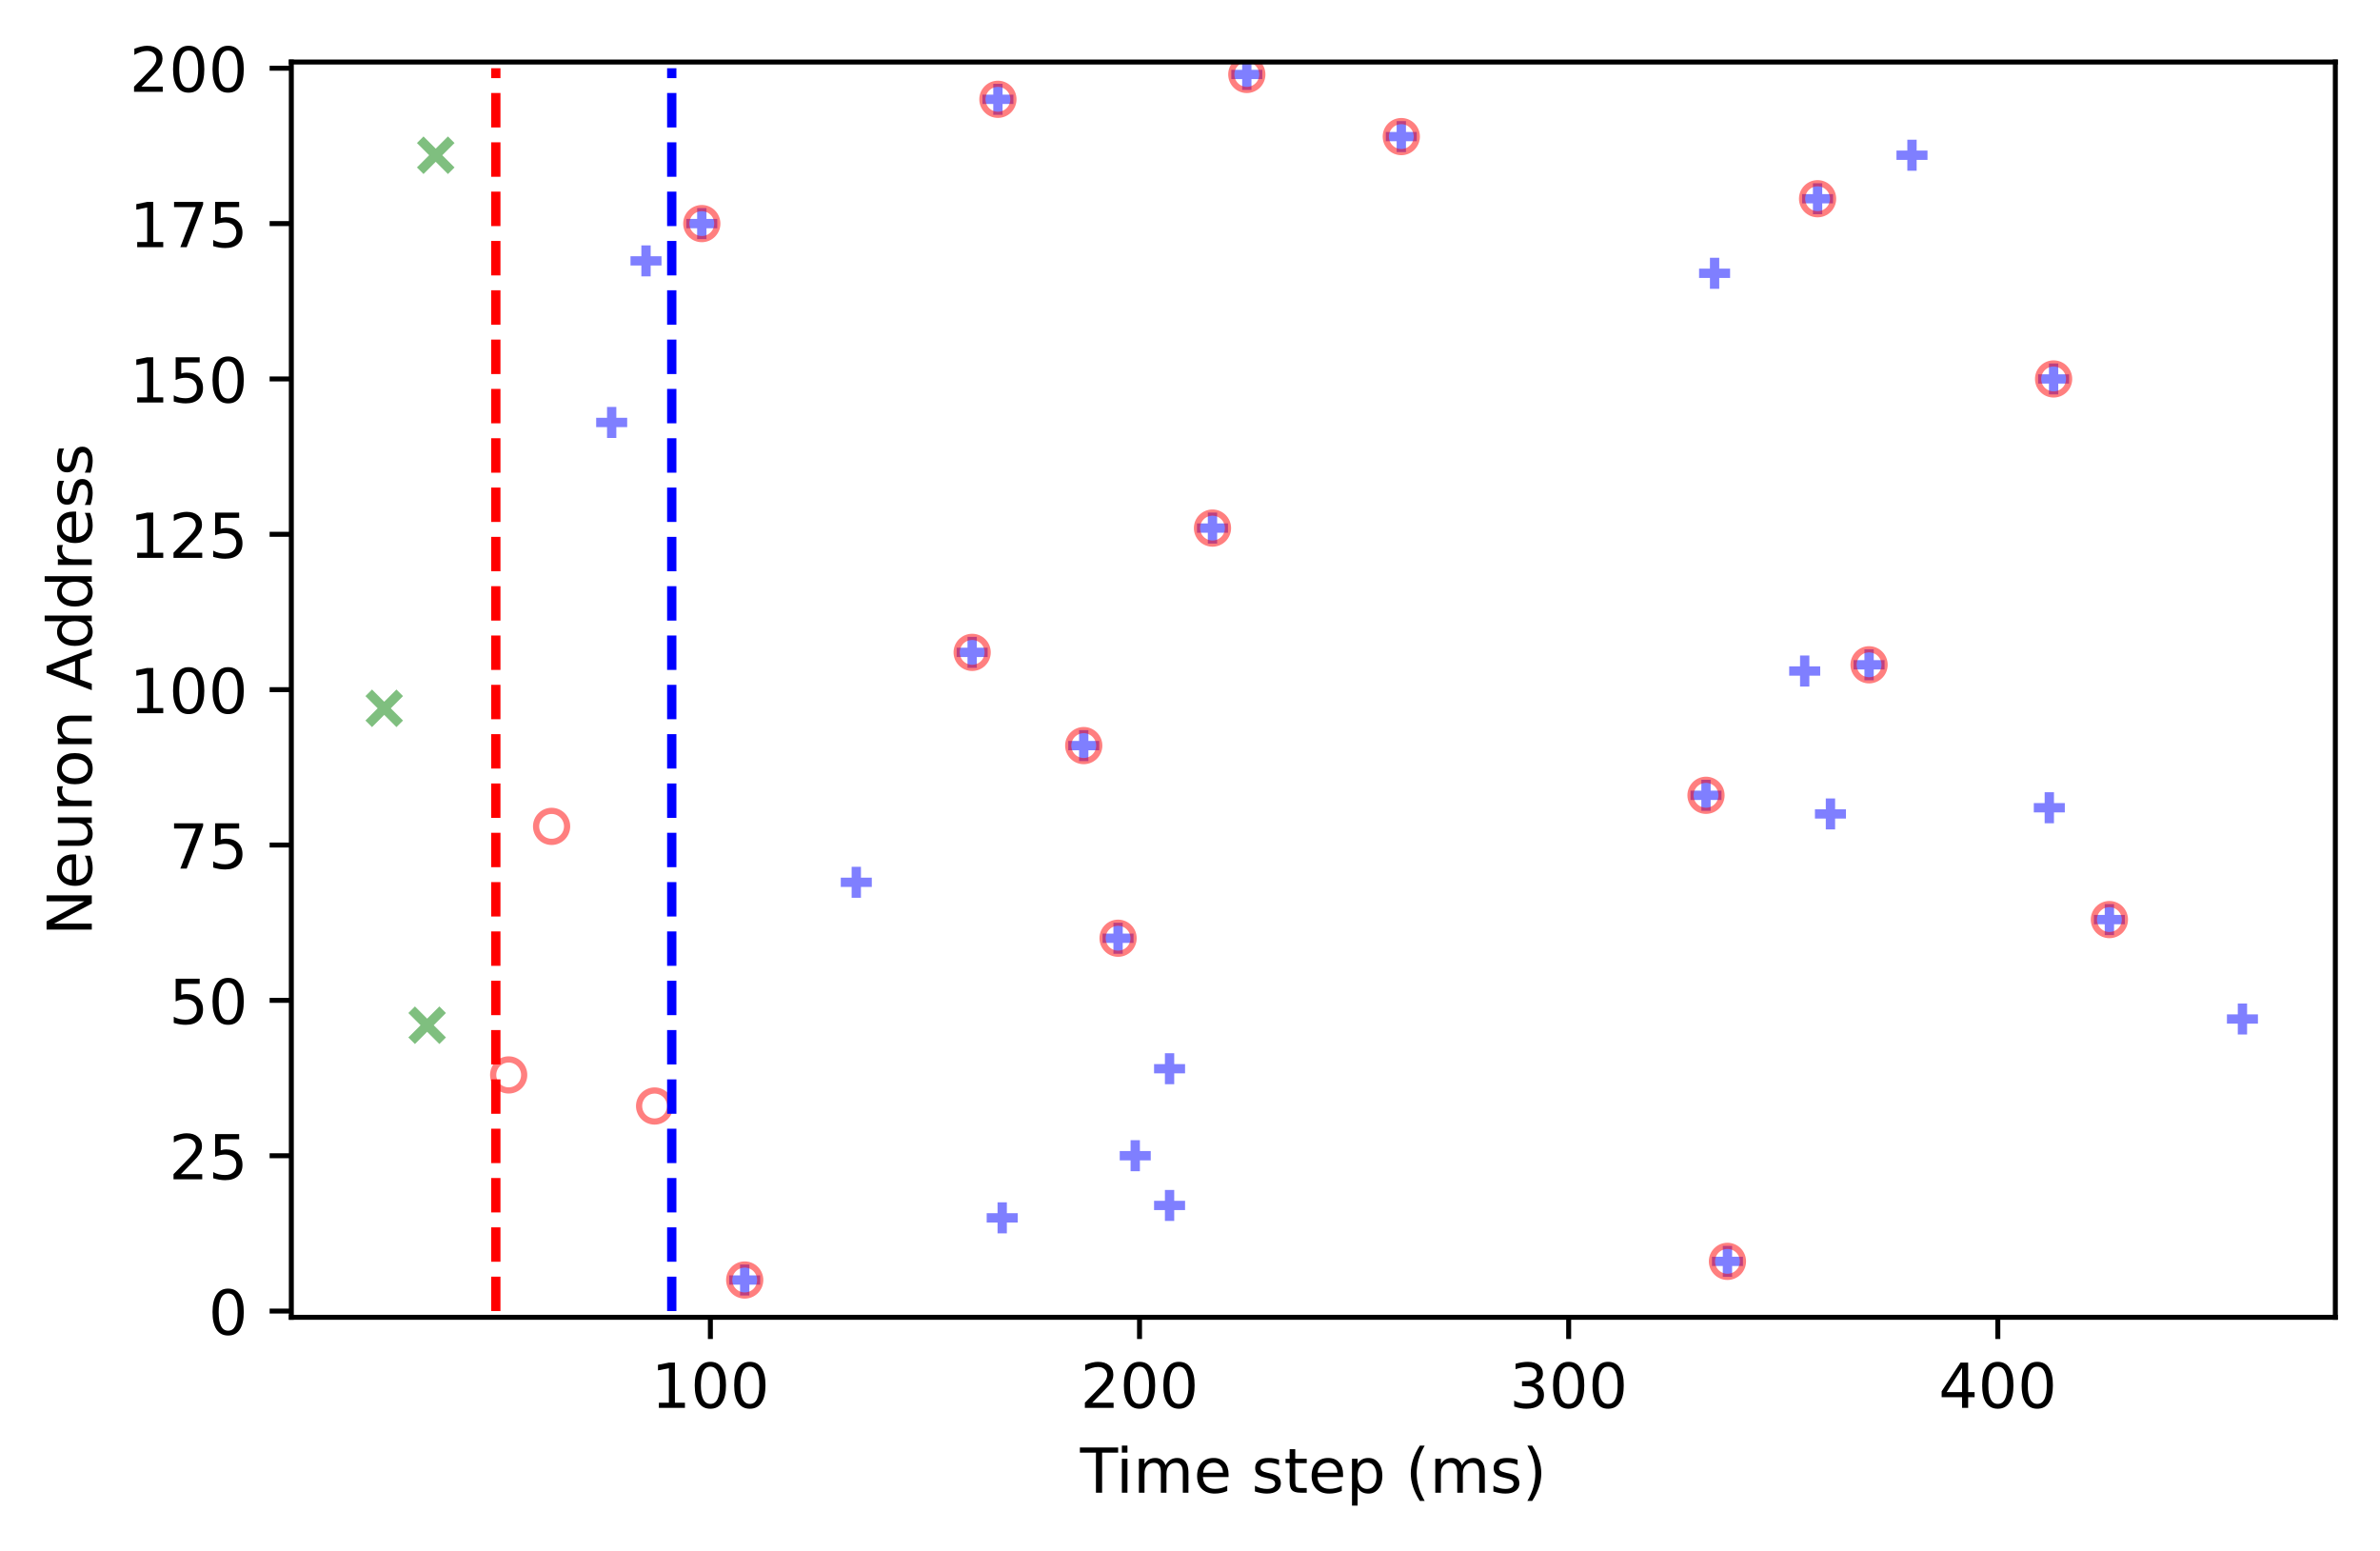
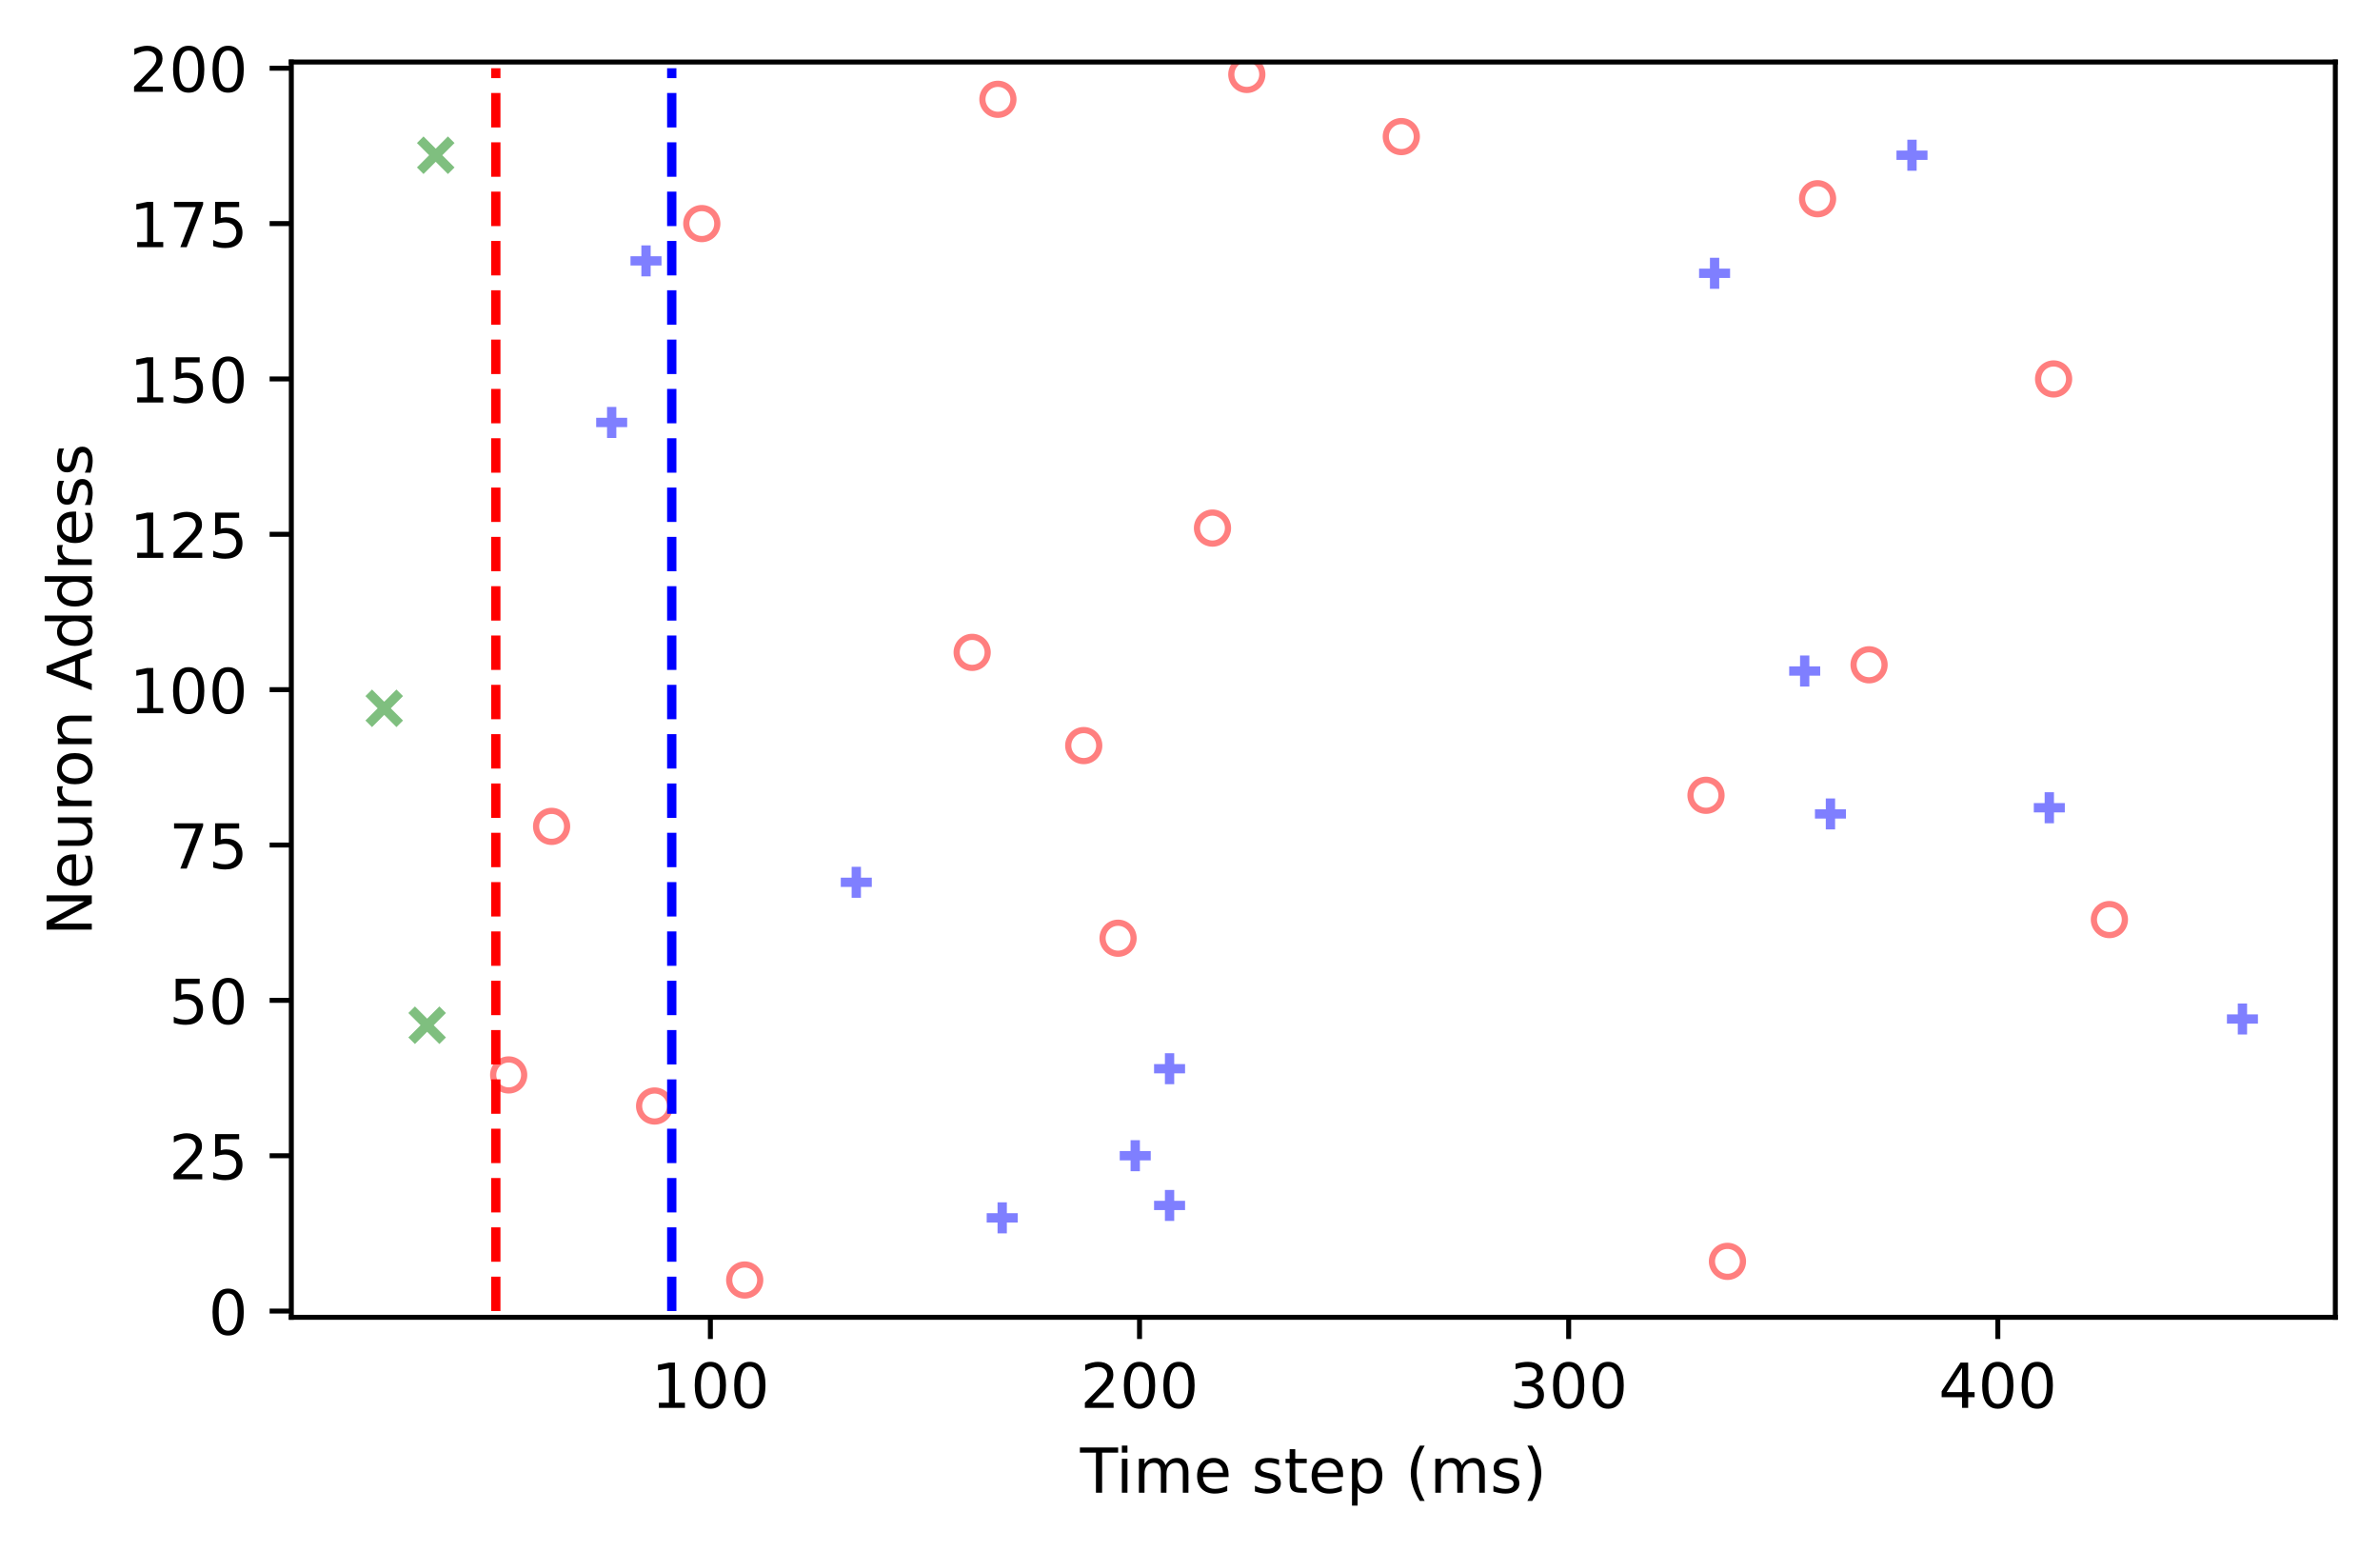
<svg xmlns="http://www.w3.org/2000/svg" xmlns:xlink="http://www.w3.org/1999/xlink" width="383.693pt" height="249.899pt" viewBox="0 0 383.693 249.899" version="1.1">
  <defs>
    <style type="text/css">*{stroke-linejoin: round; stroke-linecap: butt}</style>
  </defs>
  <g id="figure_1">
    <g id="patch_1">
      <path d="M 0 249.899  L 383.693 249.899  L 383.693 0  L 0 0  L 0 249.899  z " style="fill: none" />
    </g>
    <g id="axes_1">
      <g id="patch_2">
        <path d="M 46.966 212.343  L 376.493 212.343  L 376.493 9.998  L 46.966 9.998  L 46.966 212.343  z " style="fill: none" />
      </g>
      <g id="PathCollection_1">
        <defs>
-           <path id="md23eb1d72a" d="M -2.5 0  L 2.5 0  M 0 2.5  L 0 -2.5  " style="stroke: #0000ff; stroke-opacity: 0.5; stroke-width: 1.5" />
+           <path id="mee8fef6414" d="M -2.5 0  L 2.5 0  M 0 2.5  L 0 -2.5  " style="stroke: #0000ff; stroke-opacity: 0.5; stroke-width: 1.5" />
        </defs>
-         <g clip-path="url(#p36f5d60358)">
-           <use xlink:href="#md23eb1d72a" x="98.612" y="68.097" style="fill: #0000ff; fill-opacity: 0.5; stroke: #0000ff; stroke-opacity: 0.5; stroke-width: 1.5" />
-           <use xlink:href="#md23eb1d72a" x="104.147" y="42.052" style="fill: #0000ff; fill-opacity: 0.5; stroke: #0000ff; stroke-opacity: 0.5; stroke-width: 1.5" />
-           <use xlink:href="#md23eb1d72a" x="113.141" y="36.042" style="fill: #0000ff; fill-opacity: 0.5; stroke: #0000ff; stroke-opacity: 0.5; stroke-width: 1.5" />
-           <use xlink:href="#md23eb1d72a" x="120.059" y="206.333" style="fill: #0000ff; fill-opacity: 0.5; stroke: #0000ff; stroke-opacity: 0.5; stroke-width: 1.5" />
-           <use xlink:href="#md23eb1d72a" x="138.048" y="142.223" style="fill: #0000ff; fill-opacity: 0.5; stroke: #0000ff; stroke-opacity: 0.5; stroke-width: 1.5" />
-           <use xlink:href="#md23eb1d72a" x="156.727" y="105.16" style="fill: #0000ff; fill-opacity: 0.5; stroke: #0000ff; stroke-opacity: 0.5; stroke-width: 1.5" />
-           <use xlink:href="#md23eb1d72a" x="160.879" y="16.008" style="fill: #0000ff; fill-opacity: 0.5; stroke: #0000ff; stroke-opacity: 0.5; stroke-width: 1.5" />
-           <use xlink:href="#md23eb1d72a" x="161.57" y="196.315" style="fill: #0000ff; fill-opacity: 0.5; stroke: #0000ff; stroke-opacity: 0.5; stroke-width: 1.5" />
-           <use xlink:href="#md23eb1d72a" x="174.715" y="120.186" style="fill: #0000ff; fill-opacity: 0.5; stroke: #0000ff; stroke-opacity: 0.5; stroke-width: 1.5" />
-           <use xlink:href="#md23eb1d72a" x="180.25" y="151.239" style="fill: #0000ff; fill-opacity: 0.5; stroke: #0000ff; stroke-opacity: 0.5; stroke-width: 1.5" />
-           <use xlink:href="#md23eb1d72a" x="183.018" y="186.298" style="fill: #0000ff; fill-opacity: 0.5; stroke: #0000ff; stroke-opacity: 0.5; stroke-width: 1.5" />
-           <use xlink:href="#md23eb1d72a" x="188.552" y="194.312" style="fill: #0000ff; fill-opacity: 0.5; stroke: #0000ff; stroke-opacity: 0.5; stroke-width: 1.5" />
-           <use xlink:href="#md23eb1d72a" x="188.552" y="172.274" style="fill: #0000ff; fill-opacity: 0.5; stroke: #0000ff; stroke-opacity: 0.5; stroke-width: 1.5" />
-           <use xlink:href="#md23eb1d72a" x="195.471" y="85.126" style="fill: #0000ff; fill-opacity: 0.5; stroke: #0000ff; stroke-opacity: 0.5; stroke-width: 1.5" />
-           <use xlink:href="#md23eb1d72a" x="201.006" y="12.001" style="fill: #0000ff; fill-opacity: 0.5; stroke: #0000ff; stroke-opacity: 0.5; stroke-width: 1.5" />
-           <use xlink:href="#md23eb1d72a" x="225.912" y="22.018" style="fill: #0000ff; fill-opacity: 0.5; stroke: #0000ff; stroke-opacity: 0.5; stroke-width: 1.5" />
-           <use xlink:href="#md23eb1d72a" x="275.034" y="128.199" style="fill: #0000ff; fill-opacity: 0.5; stroke: #0000ff; stroke-opacity: 0.5; stroke-width: 1.5" />
-           <use xlink:href="#md23eb1d72a" x="276.417" y="44.056" style="fill: #0000ff; fill-opacity: 0.5; stroke: #0000ff; stroke-opacity: 0.5; stroke-width: 1.5" />
-           <use xlink:href="#md23eb1d72a" x="278.493" y="203.327" style="fill: #0000ff; fill-opacity: 0.5; stroke: #0000ff; stroke-opacity: 0.5; stroke-width: 1.5" />
-           <use xlink:href="#md23eb1d72a" x="290.946" y="108.165" style="fill: #0000ff; fill-opacity: 0.5; stroke: #0000ff; stroke-opacity: 0.5; stroke-width: 1.5" />
-           <use xlink:href="#md23eb1d72a" x="293.022" y="32.035" style="fill: #0000ff; fill-opacity: 0.5; stroke: #0000ff; stroke-opacity: 0.5; stroke-width: 1.5" />
-           <use xlink:href="#md23eb1d72a" x="295.097" y="131.204" style="fill: #0000ff; fill-opacity: 0.5; stroke: #0000ff; stroke-opacity: 0.5; stroke-width: 1.5" />
-           <use xlink:href="#md23eb1d72a" x="301.324" y="107.163" style="fill: #0000ff; fill-opacity: 0.5; stroke: #0000ff; stroke-opacity: 0.5; stroke-width: 1.5" />
-           <use xlink:href="#md23eb1d72a" x="308.242" y="25.023" style="fill: #0000ff; fill-opacity: 0.5; stroke: #0000ff; stroke-opacity: 0.5; stroke-width: 1.5" />
-           <use xlink:href="#md23eb1d72a" x="330.381" y="130.203" style="fill: #0000ff; fill-opacity: 0.5; stroke: #0000ff; stroke-opacity: 0.5; stroke-width: 1.5" />
-           <use xlink:href="#md23eb1d72a" x="331.073" y="61.085" style="fill: #0000ff; fill-opacity: 0.5; stroke: #0000ff; stroke-opacity: 0.5; stroke-width: 1.5" />
-           <use xlink:href="#md23eb1d72a" x="340.067" y="148.233" style="fill: #0000ff; fill-opacity: 0.5; stroke: #0000ff; stroke-opacity: 0.5; stroke-width: 1.5" />
-           <use xlink:href="#md23eb1d72a" x="361.515" y="164.261" style="fill: #0000ff; fill-opacity: 0.5; stroke: #0000ff; stroke-opacity: 0.5; stroke-width: 1.5" />
+         <g clip-path="url(#pda3039b3dd)">
+           <use xlink:href="#mee8fef6414" x="98.612" y="68.097" style="fill: #0000ff; fill-opacity: 0.5; stroke: #0000ff; stroke-opacity: 0.5; stroke-width: 1.5" />
+           <use xlink:href="#mee8fef6414" x="104.147" y="42.052" style="fill: #0000ff; fill-opacity: 0.5; stroke: #0000ff; stroke-opacity: 0.5; stroke-width: 1.5" />
+           <use xlink:href="#mee8fef6414" x="138.048" y="142.223" style="fill: #0000ff; fill-opacity: 0.5; stroke: #0000ff; stroke-opacity: 0.5; stroke-width: 1.5" />
+           <use xlink:href="#mee8fef6414" x="161.57" y="196.315" style="fill: #0000ff; fill-opacity: 0.5; stroke: #0000ff; stroke-opacity: 0.5; stroke-width: 1.5" />
+           <use xlink:href="#mee8fef6414" x="183.018" y="186.298" style="fill: #0000ff; fill-opacity: 0.5; stroke: #0000ff; stroke-opacity: 0.5; stroke-width: 1.5" />
+           <use xlink:href="#mee8fef6414" x="188.552" y="194.312" style="fill: #0000ff; fill-opacity: 0.5; stroke: #0000ff; stroke-opacity: 0.5; stroke-width: 1.5" />
+           <use xlink:href="#mee8fef6414" x="188.552" y="172.274" style="fill: #0000ff; fill-opacity: 0.5; stroke: #0000ff; stroke-opacity: 0.5; stroke-width: 1.5" />
+           <use xlink:href="#mee8fef6414" x="276.417" y="44.056" style="fill: #0000ff; fill-opacity: 0.5; stroke: #0000ff; stroke-opacity: 0.5; stroke-width: 1.5" />
+           <use xlink:href="#mee8fef6414" x="290.946" y="108.165" style="fill: #0000ff; fill-opacity: 0.5; stroke: #0000ff; stroke-opacity: 0.5; stroke-width: 1.5" />
+           <use xlink:href="#mee8fef6414" x="295.097" y="131.204" style="fill: #0000ff; fill-opacity: 0.5; stroke: #0000ff; stroke-opacity: 0.5; stroke-width: 1.5" />
+           <use xlink:href="#mee8fef6414" x="308.242" y="25.023" style="fill: #0000ff; fill-opacity: 0.5; stroke: #0000ff; stroke-opacity: 0.5; stroke-width: 1.5" />
+           <use xlink:href="#mee8fef6414" x="330.381" y="130.203" style="fill: #0000ff; fill-opacity: 0.5; stroke: #0000ff; stroke-opacity: 0.5; stroke-width: 1.5" />
+           <use xlink:href="#mee8fef6414" x="361.515" y="164.261" style="fill: #0000ff; fill-opacity: 0.5; stroke: #0000ff; stroke-opacity: 0.5; stroke-width: 1.5" />
        </g>
      </g>
      <g id="PathCollection_2">
        <defs>
-           <path id="C0_0_433110199c" d="M 0 2.5  C 0.663 2.5 1.299 2.237 1.768 1.768  C 2.237 1.299 2.5 0.663 2.5 -0  C 2.5 -0.663 2.237 -1.299 1.768 -1.768  C 1.299 -2.237 0.663 -2.5 0 -2.5  C -0.663 -2.5 -1.299 -2.237 -1.768 -1.768  C -2.237 -1.299 -2.5 -0.663 -2.5 0  C -2.5 0.663 -2.237 1.299 -1.768 1.768  C -1.299 2.237 -0.663 2.5 0 2.5  z " />
+           <path id="C0_0_5d41ba6f5d" d="M 0 2.5  C 0.663 2.5 1.299 2.237 1.768 1.768  C 2.237 1.299 2.5 0.663 2.5 -0  C 2.5 -0.663 2.237 -1.299 1.768 -1.768  C 1.299 -2.237 0.663 -2.5 0 -2.5  C -0.663 -2.5 -1.299 -2.237 -1.768 -1.768  C -2.237 -1.299 -2.5 -0.663 -2.5 0  C -2.5 0.663 -2.237 1.299 -1.768 1.768  C -1.299 2.237 -0.663 2.5 0 2.5  z " />
        </defs>
-         <g clip-path="url(#p36f5d60358)">
-           <use xlink:href="#C0_0_433110199c" x="82.008" y="173.276" style="fill: none; stroke: #ff0000; stroke-opacity: 0.5" />
-         </g>
-         <g clip-path="url(#p36f5d60358)">
-           <use xlink:href="#C0_0_433110199c" x="88.926" y="133.208" style="fill: none; stroke: #ff0000; stroke-opacity: 0.5" />
-         </g>
-         <g clip-path="url(#p36f5d60358)">
-           <use xlink:href="#C0_0_433110199c" x="105.531" y="178.285" style="fill: none; stroke: #ff0000; stroke-opacity: 0.5" />
-         </g>
-         <g clip-path="url(#p36f5d60358)">
-           <use xlink:href="#C0_0_433110199c" x="113.141" y="36.042" style="fill: none; stroke: #ff0000; stroke-opacity: 0.5" />
-         </g>
-         <g clip-path="url(#p36f5d60358)">
-           <use xlink:href="#C0_0_433110199c" x="120.059" y="206.333" style="fill: none; stroke: #ff0000; stroke-opacity: 0.5" />
-         </g>
-         <g clip-path="url(#p36f5d60358)">
-           <use xlink:href="#C0_0_433110199c" x="156.727" y="105.16" style="fill: none; stroke: #ff0000; stroke-opacity: 0.5" />
-         </g>
-         <g clip-path="url(#p36f5d60358)">
-           <use xlink:href="#C0_0_433110199c" x="160.879" y="16.008" style="fill: none; stroke: #ff0000; stroke-opacity: 0.5" />
-         </g>
-         <g clip-path="url(#p36f5d60358)">
-           <use xlink:href="#C0_0_433110199c" x="174.715" y="120.186" style="fill: none; stroke: #ff0000; stroke-opacity: 0.5" />
-         </g>
-         <g clip-path="url(#p36f5d60358)">
-           <use xlink:href="#C0_0_433110199c" x="180.25" y="151.239" style="fill: none; stroke: #ff0000; stroke-opacity: 0.5" />
-         </g>
-         <g clip-path="url(#p36f5d60358)">
-           <use xlink:href="#C0_0_433110199c" x="195.471" y="85.126" style="fill: none; stroke: #ff0000; stroke-opacity: 0.5" />
-         </g>
-         <g clip-path="url(#p36f5d60358)">
-           <use xlink:href="#C0_0_433110199c" x="201.006" y="12.001" style="fill: none; stroke: #ff0000; stroke-opacity: 0.5" />
-         </g>
-         <g clip-path="url(#p36f5d60358)">
-           <use xlink:href="#C0_0_433110199c" x="225.912" y="22.018" style="fill: none; stroke: #ff0000; stroke-opacity: 0.5" />
-         </g>
-         <g clip-path="url(#p36f5d60358)">
-           <use xlink:href="#C0_0_433110199c" x="275.034" y="128.199" style="fill: none; stroke: #ff0000; stroke-opacity: 0.5" />
-         </g>
-         <g clip-path="url(#p36f5d60358)">
-           <use xlink:href="#C0_0_433110199c" x="278.493" y="203.327" style="fill: none; stroke: #ff0000; stroke-opacity: 0.5" />
-         </g>
-         <g clip-path="url(#p36f5d60358)">
-           <use xlink:href="#C0_0_433110199c" x="293.022" y="32.035" style="fill: none; stroke: #ff0000; stroke-opacity: 0.5" />
-         </g>
-         <g clip-path="url(#p36f5d60358)">
-           <use xlink:href="#C0_0_433110199c" x="301.324" y="107.163" style="fill: none; stroke: #ff0000; stroke-opacity: 0.5" />
-         </g>
-         <g clip-path="url(#p36f5d60358)">
-           <use xlink:href="#C0_0_433110199c" x="331.073" y="61.085" style="fill: none; stroke: #ff0000; stroke-opacity: 0.5" />
-         </g>
-         <g clip-path="url(#p36f5d60358)">
-           <use xlink:href="#C0_0_433110199c" x="340.067" y="148.233" style="fill: none; stroke: #ff0000; stroke-opacity: 0.5" />
+         <g clip-path="url(#pda3039b3dd)">
+           <use xlink:href="#C0_0_5d41ba6f5d" x="82.008" y="173.276" style="fill: none; stroke: #ff0000; stroke-opacity: 0.5" />
+         </g>
+         <g clip-path="url(#pda3039b3dd)">
+           <use xlink:href="#C0_0_5d41ba6f5d" x="88.926" y="133.208" style="fill: none; stroke: #ff0000; stroke-opacity: 0.5" />
+         </g>
+         <g clip-path="url(#pda3039b3dd)">
+           <use xlink:href="#C0_0_5d41ba6f5d" x="105.531" y="178.285" style="fill: none; stroke: #ff0000; stroke-opacity: 0.5" />
+         </g>
+         <g clip-path="url(#pda3039b3dd)">
+           <use xlink:href="#C0_0_5d41ba6f5d" x="113.141" y="36.042" style="fill: none; stroke: #ff0000; stroke-opacity: 0.5" />
+         </g>
+         <g clip-path="url(#pda3039b3dd)">
+           <use xlink:href="#C0_0_5d41ba6f5d" x="120.059" y="206.333" style="fill: none; stroke: #ff0000; stroke-opacity: 0.5" />
+         </g>
+         <g clip-path="url(#pda3039b3dd)">
+           <use xlink:href="#C0_0_5d41ba6f5d" x="156.727" y="105.16" style="fill: none; stroke: #ff0000; stroke-opacity: 0.5" />
+         </g>
+         <g clip-path="url(#pda3039b3dd)">
+           <use xlink:href="#C0_0_5d41ba6f5d" x="160.879" y="16.008" style="fill: none; stroke: #ff0000; stroke-opacity: 0.5" />
+         </g>
+         <g clip-path="url(#pda3039b3dd)">
+           <use xlink:href="#C0_0_5d41ba6f5d" x="174.715" y="120.186" style="fill: none; stroke: #ff0000; stroke-opacity: 0.5" />
+         </g>
+         <g clip-path="url(#pda3039b3dd)">
+           <use xlink:href="#C0_0_5d41ba6f5d" x="180.25" y="151.239" style="fill: none; stroke: #ff0000; stroke-opacity: 0.5" />
+         </g>
+         <g clip-path="url(#pda3039b3dd)">
+           <use xlink:href="#C0_0_5d41ba6f5d" x="195.471" y="85.126" style="fill: none; stroke: #ff0000; stroke-opacity: 0.5" />
+         </g>
+         <g clip-path="url(#pda3039b3dd)">
+           <use xlink:href="#C0_0_5d41ba6f5d" x="201.006" y="12.001" style="fill: none; stroke: #ff0000; stroke-opacity: 0.5" />
+         </g>
+         <g clip-path="url(#pda3039b3dd)">
+           <use xlink:href="#C0_0_5d41ba6f5d" x="225.912" y="22.018" style="fill: none; stroke: #ff0000; stroke-opacity: 0.5" />
+         </g>
+         <g clip-path="url(#pda3039b3dd)">
+           <use xlink:href="#C0_0_5d41ba6f5d" x="275.034" y="128.199" style="fill: none; stroke: #ff0000; stroke-opacity: 0.5" />
+         </g>
+         <g clip-path="url(#pda3039b3dd)">
+           <use xlink:href="#C0_0_5d41ba6f5d" x="278.493" y="203.327" style="fill: none; stroke: #ff0000; stroke-opacity: 0.5" />
+         </g>
+         <g clip-path="url(#pda3039b3dd)">
+           <use xlink:href="#C0_0_5d41ba6f5d" x="293.022" y="32.035" style="fill: none; stroke: #ff0000; stroke-opacity: 0.5" />
+         </g>
+         <g clip-path="url(#pda3039b3dd)">
+           <use xlink:href="#C0_0_5d41ba6f5d" x="301.324" y="107.163" style="fill: none; stroke: #ff0000; stroke-opacity: 0.5" />
+         </g>
+         <g clip-path="url(#pda3039b3dd)">
+           <use xlink:href="#C0_0_5d41ba6f5d" x="331.073" y="61.085" style="fill: none; stroke: #ff0000; stroke-opacity: 0.5" />
+         </g>
+         <g clip-path="url(#pda3039b3dd)">
+           <use xlink:href="#C0_0_5d41ba6f5d" x="340.067" y="148.233" style="fill: none; stroke: #ff0000; stroke-opacity: 0.5" />
        </g>
      </g>
      <g id="PathCollection_3">
        <defs>
-           <path id="m0fe8f34289" d="M -2.5 2.5  L 2.5 -2.5  M -2.5 -2.5  L 2.5 2.5  " style="stroke: #008000; stroke-opacity: 0.5; stroke-width: 1.5" />
+           <path id="mc4fae93598" d="M -2.5 2.5  L 2.5 -2.5  M -2.5 -2.5  L 2.5 2.5  " style="stroke: #008000; stroke-opacity: 0.5; stroke-width: 1.5" />
        </defs>
-         <g clip-path="url(#p36f5d60358)">
-           <use xlink:href="#m0fe8f34289" x="61.944" y="114.175" style="fill: #008000; fill-opacity: 0.5; stroke: #008000; stroke-opacity: 0.5; stroke-width: 1.5" />
-           <use xlink:href="#m0fe8f34289" x="68.863" y="165.262" style="fill: #008000; fill-opacity: 0.5; stroke: #008000; stroke-opacity: 0.5; stroke-width: 1.5" />
-           <use xlink:href="#m0fe8f34289" x="70.246" y="25.023" style="fill: #008000; fill-opacity: 0.5; stroke: #008000; stroke-opacity: 0.5; stroke-width: 1.5" />
+         <g clip-path="url(#pda3039b3dd)">
+           <use xlink:href="#mc4fae93598" x="61.944" y="114.175" style="fill: #008000; fill-opacity: 0.5; stroke: #008000; stroke-opacity: 0.5; stroke-width: 1.5" />
+           <use xlink:href="#mc4fae93598" x="68.863" y="165.262" style="fill: #008000; fill-opacity: 0.5; stroke: #008000; stroke-opacity: 0.5; stroke-width: 1.5" />
+           <use xlink:href="#mc4fae93598" x="70.246" y="25.023" style="fill: #008000; fill-opacity: 0.5; stroke: #008000; stroke-opacity: 0.5; stroke-width: 1.5" />
        </g>
      </g>
      <g id="matplotlib.axis_1">
        <g id="xtick_1">
          <g id="line2d_1">
            <defs>
-               <path id="mf3c32c6fa3" d="M 0 0  L 0 3.5  " style="stroke: #000000; stroke-width: 0.8" />
+               <path id="mb1f632d651" d="M 0 0  L 0 3.5  " style="stroke: #000000; stroke-width: 0.8" />
            </defs>
            <g>
-               <use xlink:href="#mf3c32c6fa3" x="114.525" y="212.343" style="stroke: #000000; stroke-width: 0.8" />
+               <use xlink:href="#mb1f632d651" x="114.525" y="212.343" style="stroke: #000000; stroke-width: 0.8" />
            </g>
          </g>
          <g id="text_1">
            <g transform="translate(104.9809 226.9412) scale(0.1 -0.1)">
              <defs>
                <path id="DejaVuSans-31" d="M 794 531  L 1825 531  L 1825 4091  L 703 3866  L 703 4441  L 1819 4666  L 2450 4666  L 2450 531  L 3481 531  L 3481 0  L 794 0  L 794 531  z " transform="scale(0.015625)" />
                <path id="DejaVuSans-30" d="M 2034 4250  Q 1547 4250 1301 3770  Q 1056 3291 1056 2328  Q 1056 1369 1301 889  Q 1547 409 2034 409  Q 2525 409 2770 889  Q 3016 1369 3016 2328  Q 3016 3291 2770 3770  Q 2525 4250 2034 4250  z M 2034 4750  Q 2819 4750 3233 4129  Q 3647 3509 3647 2328  Q 3647 1150 3233 529  Q 2819 -91 2034 -91  Q 1250 -91 836 529  Q 422 1150 422 2328  Q 422 3509 836 4129  Q 1250 4750 2034 4750  z " transform="scale(0.015625)" />
              </defs>
              <use xlink:href="#DejaVuSans-31" />
              <use xlink:href="#DejaVuSans-30" transform="translate(63.62305 0)" />
              <use xlink:href="#DejaVuSans-30" transform="translate(127.2461 0)" />
            </g>
          </g>
        </g>
        <g id="xtick_2">
          <g id="line2d_2">
            <g>
-               <use xlink:href="#mf3c32c6fa3" x="183.71" y="212.343" style="stroke: #000000; stroke-width: 0.8" />
+               <use xlink:href="#mb1f632d651" x="183.71" y="212.343" style="stroke: #000000; stroke-width: 0.8" />
            </g>
          </g>
          <g id="text_2">
            <g transform="translate(174.1658 226.9412) scale(0.1 -0.1)">
              <defs>
                <path id="DejaVuSans-32" d="M 1228 531  L 3431 531  L 3431 0  L 469 0  L 469 531  Q 828 903 1448 1529  Q 2069 2156 2228 2338  Q 2531 2678 2651 2914  Q 2772 3150 2772 3378  Q 2772 3750 2511 3984  Q 2250 4219 1831 4219  Q 1534 4219 1204 4116  Q 875 4013 500 3803  L 500 4441  Q 881 4594 1212 4672  Q 1544 4750 1819 4750  Q 2544 4750 2975 4387  Q 3406 4025 3406 3419  Q 3406 3131 3298 2873  Q 3191 2616 2906 2266  Q 2828 2175 2409 1742  Q 1991 1309 1228 531  z " transform="scale(0.015625)" />
              </defs>
              <use xlink:href="#DejaVuSans-32" />
              <use xlink:href="#DejaVuSans-30" transform="translate(63.62305 0)" />
              <use xlink:href="#DejaVuSans-30" transform="translate(127.2461 0)" />
            </g>
          </g>
        </g>
        <g id="xtick_3">
          <g id="line2d_3">
            <g>
-               <use xlink:href="#mf3c32c6fa3" x="252.894" y="212.343" style="stroke: #000000; stroke-width: 0.8" />
+               <use xlink:href="#mb1f632d651" x="252.894" y="212.343" style="stroke: #000000; stroke-width: 0.8" />
            </g>
          </g>
          <g id="text_3">
            <g transform="translate(243.3507 226.9412) scale(0.1 -0.1)">
              <defs>
                <path id="DejaVuSans-33" d="M 2597 2516  Q 3050 2419 3304 2112  Q 3559 1806 3559 1356  Q 3559 666 3084 287  Q 2609 -91 1734 -91  Q 1441 -91 1130 -33  Q 819 25 488 141  L 488 750  Q 750 597 1062 519  Q 1375 441 1716 441  Q 2309 441 2620 675  Q 2931 909 2931 1356  Q 2931 1769 2642 2001  Q 2353 2234 1838 2234  L 1294 2234  L 1294 2753  L 1863 2753  Q 2328 2753 2575 2939  Q 2822 3125 2822 3475  Q 2822 3834 2567 4026  Q 2313 4219 1838 4219  Q 1578 4219 1281 4162  Q 984 4106 628 3988  L 628 4550  Q 988 4650 1302 4700  Q 1616 4750 1894 4750  Q 2613 4750 3031 4423  Q 3450 4097 3450 3541  Q 3450 3153 3228 2886  Q 3006 2619 2597 2516  z " transform="scale(0.015625)" />
              </defs>
              <use xlink:href="#DejaVuSans-33" />
              <use xlink:href="#DejaVuSans-30" transform="translate(63.62305 0)" />
              <use xlink:href="#DejaVuSans-30" transform="translate(127.2461 0)" />
            </g>
          </g>
        </g>
        <g id="xtick_4">
          <g id="line2d_4">
            <g>
-               <use xlink:href="#mf3c32c6fa3" x="322.079" y="212.343" style="stroke: #000000; stroke-width: 0.8" />
+               <use xlink:href="#mb1f632d651" x="322.079" y="212.343" style="stroke: #000000; stroke-width: 0.8" />
            </g>
          </g>
          <g id="text_4">
            <g transform="translate(312.5355 226.9412) scale(0.1 -0.1)">
              <defs>
                <path id="DejaVuSans-34" d="M 2419 4116  L 825 1625  L 2419 1625  L 2419 4116  z M 2253 4666  L 3047 4666  L 3047 1625  L 3713 1625  L 3713 1100  L 3047 1100  L 3047 0  L 2419 0  L 2419 1100  L 313 1100  L 313 1709  L 2253 4666  z " transform="scale(0.015625)" />
              </defs>
              <use xlink:href="#DejaVuSans-34" />
              <use xlink:href="#DejaVuSans-30" transform="translate(63.62305 0)" />
              <use xlink:href="#DejaVuSans-30" transform="translate(127.2461 0)" />
            </g>
          </g>
        </g>
        <g id="text_5">
          <g transform="translate(174.1255 240.6194) scale(0.1 -0.1)">
            <defs>
              <path id="DejaVuSans-54" d="M -19 4666  L 3928 4666  L 3928 4134  L 2272 4134  L 2272 0  L 1638 0  L 1638 4134  L -19 4134  L -19 4666  z " transform="scale(0.015625)" />
              <path id="DejaVuSans-69" d="M 603 3500  L 1178 3500  L 1178 0  L 603 0  L 603 3500  z M 603 4863  L 1178 4863  L 1178 4134  L 603 4134  L 603 4863  z " transform="scale(0.015625)" />
              <path id="DejaVuSans-6d" d="M 3328 2828  Q 3544 3216 3844 3400  Q 4144 3584 4550 3584  Q 5097 3584 5394 3201  Q 5691 2819 5691 2113  L 5691 0  L 5113 0  L 5113 2094  Q 5113 2597 4934 2840  Q 4756 3084 4391 3084  Q 3944 3084 3684 2787  Q 3425 2491 3425 1978  L 3425 0  L 2847 0  L 2847 2094  Q 2847 2600 2669 2842  Q 2491 3084 2119 3084  Q 1678 3084 1418 2786  Q 1159 2488 1159 1978  L 1159 0  L 581 0  L 581 3500  L 1159 3500  L 1159 2956  Q 1356 3278 1631 3431  Q 1906 3584 2284 3584  Q 2666 3584 2933 3390  Q 3200 3197 3328 2828  z " transform="scale(0.015625)" />
              <path id="DejaVuSans-65" d="M 3597 1894  L 3597 1613  L 953 1613  Q 991 1019 1311 708  Q 1631 397 2203 397  Q 2534 397 2845 478  Q 3156 559 3463 722  L 3463 178  Q 3153 47 2828 -22  Q 2503 -91 2169 -91  Q 1331 -91 842 396  Q 353 884 353 1716  Q 353 2575 817 3079  Q 1281 3584 2069 3584  Q 2775 3584 3186 3129  Q 3597 2675 3597 1894  z M 3022 2063  Q 3016 2534 2758 2815  Q 2500 3097 2075 3097  Q 1594 3097 1305 2825  Q 1016 2553 972 2059  L 3022 2063  z " transform="scale(0.015625)" />
              <path id="DejaVuSans-20" transform="scale(0.015625)" />
              <path id="DejaVuSans-73" d="M 2834 3397  L 2834 2853  Q 2591 2978 2328 3040  Q 2066 3103 1784 3103  Q 1356 3103 1142 2972  Q 928 2841 928 2578  Q 928 2378 1081 2264  Q 1234 2150 1697 2047  L 1894 2003  Q 2506 1872 2764 1633  Q 3022 1394 3022 966  Q 3022 478 2636 193  Q 2250 -91 1575 -91  Q 1294 -91 989 -36  Q 684 19 347 128  L 347 722  Q 666 556 975 473  Q 1284 391 1588 391  Q 1994 391 2212 530  Q 2431 669 2431 922  Q 2431 1156 2273 1281  Q 2116 1406 1581 1522  L 1381 1569  Q 847 1681 609 1914  Q 372 2147 372 2553  Q 372 3047 722 3315  Q 1072 3584 1716 3584  Q 2034 3584 2315 3537  Q 2597 3491 2834 3397  z " transform="scale(0.015625)" />
              <path id="DejaVuSans-74" d="M 1172 4494  L 1172 3500  L 2356 3500  L 2356 3053  L 1172 3053  L 1172 1153  Q 1172 725 1289 603  Q 1406 481 1766 481  L 2356 481  L 2356 0  L 1766 0  Q 1100 0 847 248  Q 594 497 594 1153  L 594 3053  L 172 3053  L 172 3500  L 594 3500  L 594 4494  L 1172 4494  z " transform="scale(0.015625)" />
              <path id="DejaVuSans-70" d="M 1159 525  L 1159 -1331  L 581 -1331  L 581 3500  L 1159 3500  L 1159 2969  Q 1341 3281 1617 3432  Q 1894 3584 2278 3584  Q 2916 3584 3314 3078  Q 3713 2572 3713 1747  Q 3713 922 3314 415  Q 2916 -91 2278 -91  Q 1894 -91 1617 61  Q 1341 213 1159 525  z M 3116 1747  Q 3116 2381 2855 2742  Q 2594 3103 2138 3103  Q 1681 3103 1420 2742  Q 1159 2381 1159 1747  Q 1159 1113 1420 752  Q 1681 391 2138 391  Q 2594 391 2855 752  Q 3116 1113 3116 1747  z " transform="scale(0.015625)" />
              <path id="DejaVuSans-28" d="M 1984 4856  Q 1566 4138 1362 3434  Q 1159 2731 1159 2009  Q 1159 1288 1364 580  Q 1569 -128 1984 -844  L 1484 -844  Q 1016 -109 783 600  Q 550 1309 550 2009  Q 550 2706 781 3412  Q 1013 4119 1484 4856  L 1984 4856  z " transform="scale(0.015625)" />
              <path id="DejaVuSans-29" d="M 513 4856  L 1013 4856  Q 1481 4119 1714 3412  Q 1947 2706 1947 2009  Q 1947 1309 1714 600  Q 1481 -109 1013 -844  L 513 -844  Q 928 -128 1133 580  Q 1338 1288 1338 2009  Q 1338 2731 1133 3434  Q 928 4138 513 4856  z " transform="scale(0.015625)" />
            </defs>
            <use xlink:href="#DejaVuSans-54" />
            <use xlink:href="#DejaVuSans-69" transform="translate(57.95898 0)" />
            <use xlink:href="#DejaVuSans-6d" transform="translate(85.74219 0)" />
            <use xlink:href="#DejaVuSans-65" transform="translate(183.1543 0)" />
            <use xlink:href="#DejaVuSans-20" transform="translate(244.6777 0)" />
            <use xlink:href="#DejaVuSans-73" transform="translate(276.4648 0)" />
            <use xlink:href="#DejaVuSans-74" transform="translate(328.5645 0)" />
            <use xlink:href="#DejaVuSans-65" transform="translate(367.7734 0)" />
            <use xlink:href="#DejaVuSans-70" transform="translate(429.2969 0)" />
            <use xlink:href="#DejaVuSans-20" transform="translate(492.7734 0)" />
            <use xlink:href="#DejaVuSans-28" transform="translate(524.5605 0)" />
            <use xlink:href="#DejaVuSans-6d" transform="translate(563.5742 0)" />
            <use xlink:href="#DejaVuSans-73" transform="translate(660.9863 0)" />
            <use xlink:href="#DejaVuSans-29" transform="translate(713.0859 0)" />
          </g>
        </g>
      </g>
      <g id="matplotlib.axis_2">
        <g id="ytick_1">
          <g id="line2d_5">
            <defs>
-               <path id="m58bb22ca92" d="M 0 0  L -3.5 0  " style="stroke: #000000; stroke-width: 0.8" />
+               <path id="m7145cccf12" d="M 0 0  L -3.5 0  " style="stroke: #000000; stroke-width: 0.8" />
            </defs>
            <g>
-               <use xlink:href="#m58bb22ca92" x="46.966" y="211.341" style="stroke: #000000; stroke-width: 0.8" />
+               <use xlink:href="#m7145cccf12" x="46.966" y="211.341" style="stroke: #000000; stroke-width: 0.8" />
            </g>
          </g>
          <g id="text_6">
            <g transform="translate(33.60312 215.1403) scale(0.1 -0.1)">
              <use xlink:href="#DejaVuSans-30" />
            </g>
          </g>
        </g>
        <g id="ytick_2">
          <g id="line2d_6">
            <g>
-               <use xlink:href="#m58bb22ca92" x="46.966" y="186.298" style="stroke: #000000; stroke-width: 0.8" />
+               <use xlink:href="#m7145cccf12" x="46.966" y="186.298" style="stroke: #000000; stroke-width: 0.8" />
            </g>
          </g>
          <g id="text_7">
            <g transform="translate(27.24063 190.0976) scale(0.1 -0.1)">
              <defs>
                <path id="DejaVuSans-35" d="M 691 4666  L 3169 4666  L 3169 4134  L 1269 4134  L 1269 2991  Q 1406 3038 1543 3061  Q 1681 3084 1819 3084  Q 2600 3084 3056 2656  Q 3513 2228 3513 1497  Q 3513 744 3044 326  Q 2575 -91 1722 -91  Q 1428 -91 1123 -41  Q 819 9 494 109  L 494 744  Q 775 591 1075 516  Q 1375 441 1709 441  Q 2250 441 2565 725  Q 2881 1009 2881 1497  Q 2881 1984 2565 2268  Q 2250 2553 1709 2553  Q 1456 2553 1204 2497  Q 953 2441 691 2322  L 691 4666  z " transform="scale(0.015625)" />
              </defs>
              <use xlink:href="#DejaVuSans-32" />
              <use xlink:href="#DejaVuSans-35" transform="translate(63.62305 0)" />
            </g>
          </g>
        </g>
        <g id="ytick_3">
          <g id="line2d_7">
            <g>
-               <use xlink:href="#m58bb22ca92" x="46.966" y="161.256" style="stroke: #000000; stroke-width: 0.8" />
+               <use xlink:href="#m7145cccf12" x="46.966" y="161.256" style="stroke: #000000; stroke-width: 0.8" />
            </g>
          </g>
          <g id="text_8">
            <g transform="translate(27.24063 165.0548) scale(0.1 -0.1)">
              <use xlink:href="#DejaVuSans-35" />
              <use xlink:href="#DejaVuSans-30" transform="translate(63.62305 0)" />
            </g>
          </g>
        </g>
        <g id="ytick_4">
          <g id="line2d_8">
            <g>
-               <use xlink:href="#m58bb22ca92" x="46.966" y="136.213" style="stroke: #000000; stroke-width: 0.8" />
+               <use xlink:href="#m7145cccf12" x="46.966" y="136.213" style="stroke: #000000; stroke-width: 0.8" />
            </g>
          </g>
          <g id="text_9">
            <g transform="translate(27.24063 140.0121) scale(0.1 -0.1)">
              <defs>
                <path id="DejaVuSans-37" d="M 525 4666  L 3525 4666  L 3525 4397  L 1831 0  L 1172 0  L 2766 4134  L 525 4134  L 525 4666  z " transform="scale(0.015625)" />
              </defs>
              <use xlink:href="#DejaVuSans-37" />
              <use xlink:href="#DejaVuSans-35" transform="translate(63.62305 0)" />
            </g>
          </g>
        </g>
        <g id="ytick_5">
          <g id="line2d_9">
            <g>
-               <use xlink:href="#m58bb22ca92" x="46.966" y="111.17" style="stroke: #000000; stroke-width: 0.8" />
+               <use xlink:href="#m7145cccf12" x="46.966" y="111.17" style="stroke: #000000; stroke-width: 0.8" />
            </g>
          </g>
          <g id="text_10">
            <g transform="translate(20.87813 114.9694) scale(0.1 -0.1)">
              <use xlink:href="#DejaVuSans-31" />
              <use xlink:href="#DejaVuSans-30" transform="translate(63.62305 0)" />
              <use xlink:href="#DejaVuSans-30" transform="translate(127.2461 0)" />
            </g>
          </g>
        </g>
        <g id="ytick_6">
          <g id="line2d_10">
            <g>
-               <use xlink:href="#m58bb22ca92" x="46.966" y="86.127" style="stroke: #000000; stroke-width: 0.8" />
+               <use xlink:href="#m7145cccf12" x="46.966" y="86.127" style="stroke: #000000; stroke-width: 0.8" />
            </g>
          </g>
          <g id="text_11">
            <g transform="translate(20.87813 89.92664) scale(0.1 -0.1)">
              <use xlink:href="#DejaVuSans-31" />
              <use xlink:href="#DejaVuSans-32" transform="translate(63.62305 0)" />
              <use xlink:href="#DejaVuSans-35" transform="translate(127.2461 0)" />
            </g>
          </g>
        </g>
        <g id="ytick_7">
          <g id="line2d_11">
            <g>
-               <use xlink:href="#m58bb22ca92" x="46.966" y="61.085" style="stroke: #000000; stroke-width: 0.8" />
+               <use xlink:href="#m7145cccf12" x="46.966" y="61.085" style="stroke: #000000; stroke-width: 0.8" />
            </g>
          </g>
          <g id="text_12">
            <g transform="translate(20.87813 64.88391) scale(0.1 -0.1)">
              <use xlink:href="#DejaVuSans-31" />
              <use xlink:href="#DejaVuSans-35" transform="translate(63.62305 0)" />
              <use xlink:href="#DejaVuSans-30" transform="translate(127.2461 0)" />
            </g>
          </g>
        </g>
        <g id="ytick_8">
          <g id="line2d_12">
            <g>
-               <use xlink:href="#m58bb22ca92" x="46.966" y="36.042" style="stroke: #000000; stroke-width: 0.8" />
+               <use xlink:href="#m7145cccf12" x="46.966" y="36.042" style="stroke: #000000; stroke-width: 0.8" />
            </g>
          </g>
          <g id="text_13">
            <g transform="translate(20.87813 39.84117) scale(0.1 -0.1)">
              <use xlink:href="#DejaVuSans-31" />
              <use xlink:href="#DejaVuSans-37" transform="translate(63.62305 0)" />
              <use xlink:href="#DejaVuSans-35" transform="translate(127.2461 0)" />
            </g>
          </g>
        </g>
        <g id="ytick_9">
          <g id="line2d_13">
            <g>
-               <use xlink:href="#m58bb22ca92" x="46.966" y="10.999" style="stroke: #000000; stroke-width: 0.8" />
+               <use xlink:href="#m7145cccf12" x="46.966" y="10.999" style="stroke: #000000; stroke-width: 0.8" />
            </g>
          </g>
          <g id="text_14">
            <g transform="translate(20.87813 14.79844) scale(0.1 -0.1)">
              <use xlink:href="#DejaVuSans-32" />
              <use xlink:href="#DejaVuSans-30" transform="translate(63.62305 0)" />
              <use xlink:href="#DejaVuSans-30" transform="translate(127.2461 0)" />
            </g>
          </g>
        </g>
        <g id="text_15">
          <g transform="translate(14.79844 150.8264) rotate(-90) scale(0.1 -0.1)">
            <defs>
              <path id="DejaVuSans-4e" d="M 628 4666  L 1478 4666  L 3547 763  L 3547 4666  L 4159 4666  L 4159 0  L 3309 0  L 1241 3903  L 1241 0  L 628 0  L 628 4666  z " transform="scale(0.015625)" />
              <path id="DejaVuSans-75" d="M 544 1381  L 544 3500  L 1119 3500  L 1119 1403  Q 1119 906 1312 657  Q 1506 409 1894 409  Q 2359 409 2629 706  Q 2900 1003 2900 1516  L 2900 3500  L 3475 3500  L 3475 0  L 2900 0  L 2900 538  Q 2691 219 2414 64  Q 2138 -91 1772 -91  Q 1169 -91 856 284  Q 544 659 544 1381  z M 1991 3584  L 1991 3584  z " transform="scale(0.015625)" />
              <path id="DejaVuSans-72" d="M 2631 2963  Q 2534 3019 2420 3045  Q 2306 3072 2169 3072  Q 1681 3072 1420 2755  Q 1159 2438 1159 1844  L 1159 0  L 581 0  L 581 3500  L 1159 3500  L 1159 2956  Q 1341 3275 1631 3429  Q 1922 3584 2338 3584  Q 2397 3584 2469 3576  Q 2541 3569 2628 3553  L 2631 2963  z " transform="scale(0.015625)" />
              <path id="DejaVuSans-6f" d="M 1959 3097  Q 1497 3097 1228 2736  Q 959 2375 959 1747  Q 959 1119 1226 758  Q 1494 397 1959 397  Q 2419 397 2687 759  Q 2956 1122 2956 1747  Q 2956 2369 2687 2733  Q 2419 3097 1959 3097  z M 1959 3584  Q 2709 3584 3137 3096  Q 3566 2609 3566 1747  Q 3566 888 3137 398  Q 2709 -91 1959 -91  Q 1206 -91 779 398  Q 353 888 353 1747  Q 353 2609 779 3096  Q 1206 3584 1959 3584  z " transform="scale(0.015625)" />
              <path id="DejaVuSans-6e" d="M 3513 2113  L 3513 0  L 2938 0  L 2938 2094  Q 2938 2591 2744 2837  Q 2550 3084 2163 3084  Q 1697 3084 1428 2787  Q 1159 2491 1159 1978  L 1159 0  L 581 0  L 581 3500  L 1159 3500  L 1159 2956  Q 1366 3272 1645 3428  Q 1925 3584 2291 3584  Q 2894 3584 3203 3211  Q 3513 2838 3513 2113  z " transform="scale(0.015625)" />
              <path id="DejaVuSans-41" d="M 2188 4044  L 1331 1722  L 3047 1722  L 2188 4044  z M 1831 4666  L 2547 4666  L 4325 0  L 3669 0  L 3244 1197  L 1141 1197  L 716 0  L 50 0  L 1831 4666  z " transform="scale(0.015625)" />
              <path id="DejaVuSans-64" d="M 2906 2969  L 2906 4863  L 3481 4863  L 3481 0  L 2906 0  L 2906 525  Q 2725 213 2448 61  Q 2172 -91 1784 -91  Q 1150 -91 751 415  Q 353 922 353 1747  Q 353 2572 751 3078  Q 1150 3584 1784 3584  Q 2172 3584 2448 3432  Q 2725 3281 2906 2969  z M 947 1747  Q 947 1113 1208 752  Q 1469 391 1925 391  Q 2381 391 2643 752  Q 2906 1113 2906 1747  Q 2906 2381 2643 2742  Q 2381 3103 1925 3103  Q 1469 3103 1208 2742  Q 947 2381 947 1747  z " transform="scale(0.015625)" />
            </defs>
            <use xlink:href="#DejaVuSans-4e" />
            <use xlink:href="#DejaVuSans-65" transform="translate(74.80469 0)" />
            <use xlink:href="#DejaVuSans-75" transform="translate(136.3281 0)" />
            <use xlink:href="#DejaVuSans-72" transform="translate(199.707 0)" />
            <use xlink:href="#DejaVuSans-6f" transform="translate(238.5703 0)" />
            <use xlink:href="#DejaVuSans-6e" transform="translate(299.752 0)" />
            <use xlink:href="#DejaVuSans-20" transform="translate(363.1309 0)" />
            <use xlink:href="#DejaVuSans-41" transform="translate(394.918 0)" />
            <use xlink:href="#DejaVuSans-64" transform="translate(461.5762 0)" />
            <use xlink:href="#DejaVuSans-64" transform="translate(525.0527 0)" />
            <use xlink:href="#DejaVuSans-72" transform="translate(588.5293 0)" />
            <use xlink:href="#DejaVuSans-65" transform="translate(627.3926 0)" />
            <use xlink:href="#DejaVuSans-73" transform="translate(688.916 0)" />
            <use xlink:href="#DejaVuSans-73" transform="translate(741.0156 0)" />
          </g>
        </g>
      </g>
      <g id="LineCollection_1">
-         <path d="M 79.932 211.341  L 79.932 10.999  " clip-path="url(#p36f5d60358)" style="fill: none; stroke-dasharray: 5.55,2.4; stroke-dashoffset: 0; stroke: #ff0000; stroke-width: 1.5" />
+         <path d="M 79.932 211.341  L 79.932 10.999  " clip-path="url(#pda3039b3dd)" style="fill: none; stroke-dasharray: 5.55,2.4; stroke-dashoffset: 0; stroke: #ff0000; stroke-width: 1.5" />
      </g>
      <g id="LineCollection_2">
-         <path d="M 108.298 211.341  L 108.298 10.999  " clip-path="url(#p36f5d60358)" style="fill: none; stroke-dasharray: 5.55,2.4; stroke-dashoffset: 0; stroke: #0000ff; stroke-width: 1.5" />
+         <path d="M 108.298 211.341  L 108.298 10.999  " clip-path="url(#pda3039b3dd)" style="fill: none; stroke-dasharray: 5.55,2.4; stroke-dashoffset: 0; stroke: #0000ff; stroke-width: 1.5" />
      </g>
      <g id="patch_3">
        <path d="M 46.966 212.343  L 46.966 9.998  " style="fill: none; stroke: #000000; stroke-width: 0.8; stroke-linejoin: miter; stroke-linecap: square" />
      </g>
      <g id="patch_4">
        <path d="M 376.493 212.343  L 376.493 9.998  " style="fill: none; stroke: #000000; stroke-width: 0.8; stroke-linejoin: miter; stroke-linecap: square" />
      </g>
      <g id="patch_5">
        <path d="M 46.966 212.343  L 376.493 212.343  " style="fill: none; stroke: #000000; stroke-width: 0.8; stroke-linejoin: miter; stroke-linecap: square" />
      </g>
      <g id="patch_6">
        <path d="M 46.966 9.998  L 376.493 9.998  " style="fill: none; stroke: #000000; stroke-width: 0.8; stroke-linejoin: miter; stroke-linecap: square" />
      </g>
    </g>
  </g>
  <defs>
-     <clipPath id="p36f5d60358">
+     <clipPath id="pda3039b3dd">
      <rect x="46.966" y="9.998" width="329.528" height="202.345" />
    </clipPath>
  </defs>
</svg>
